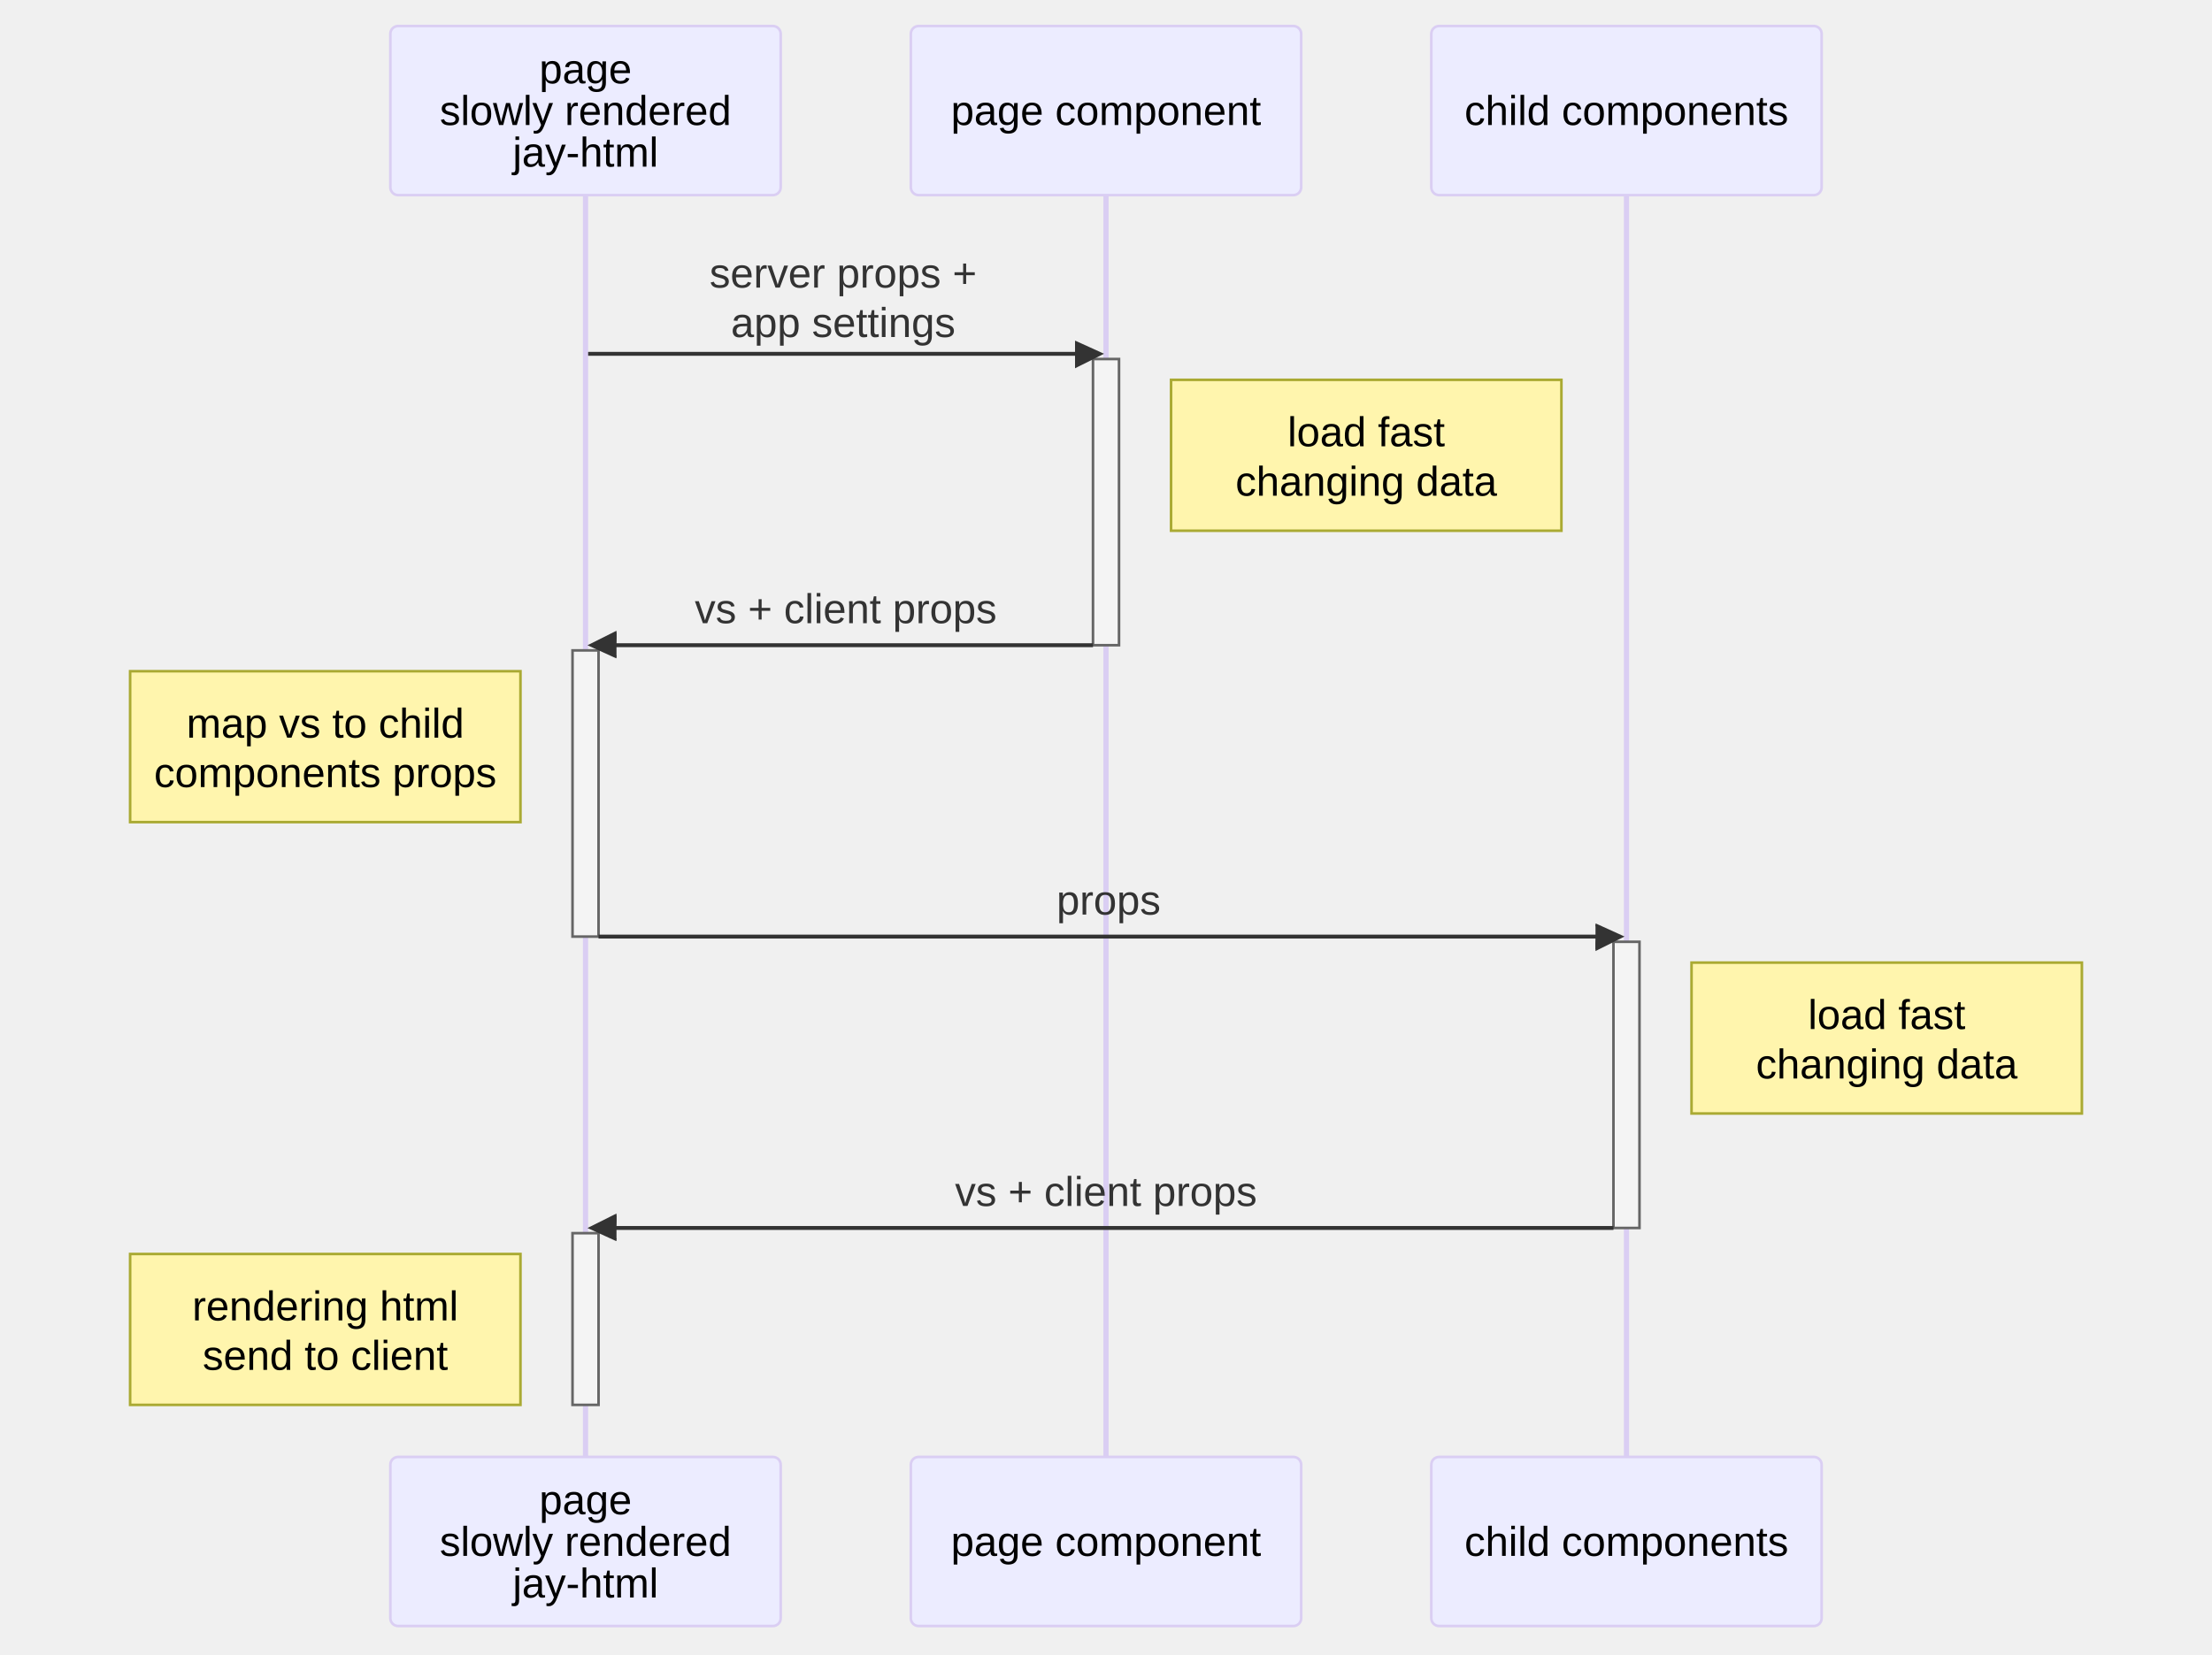
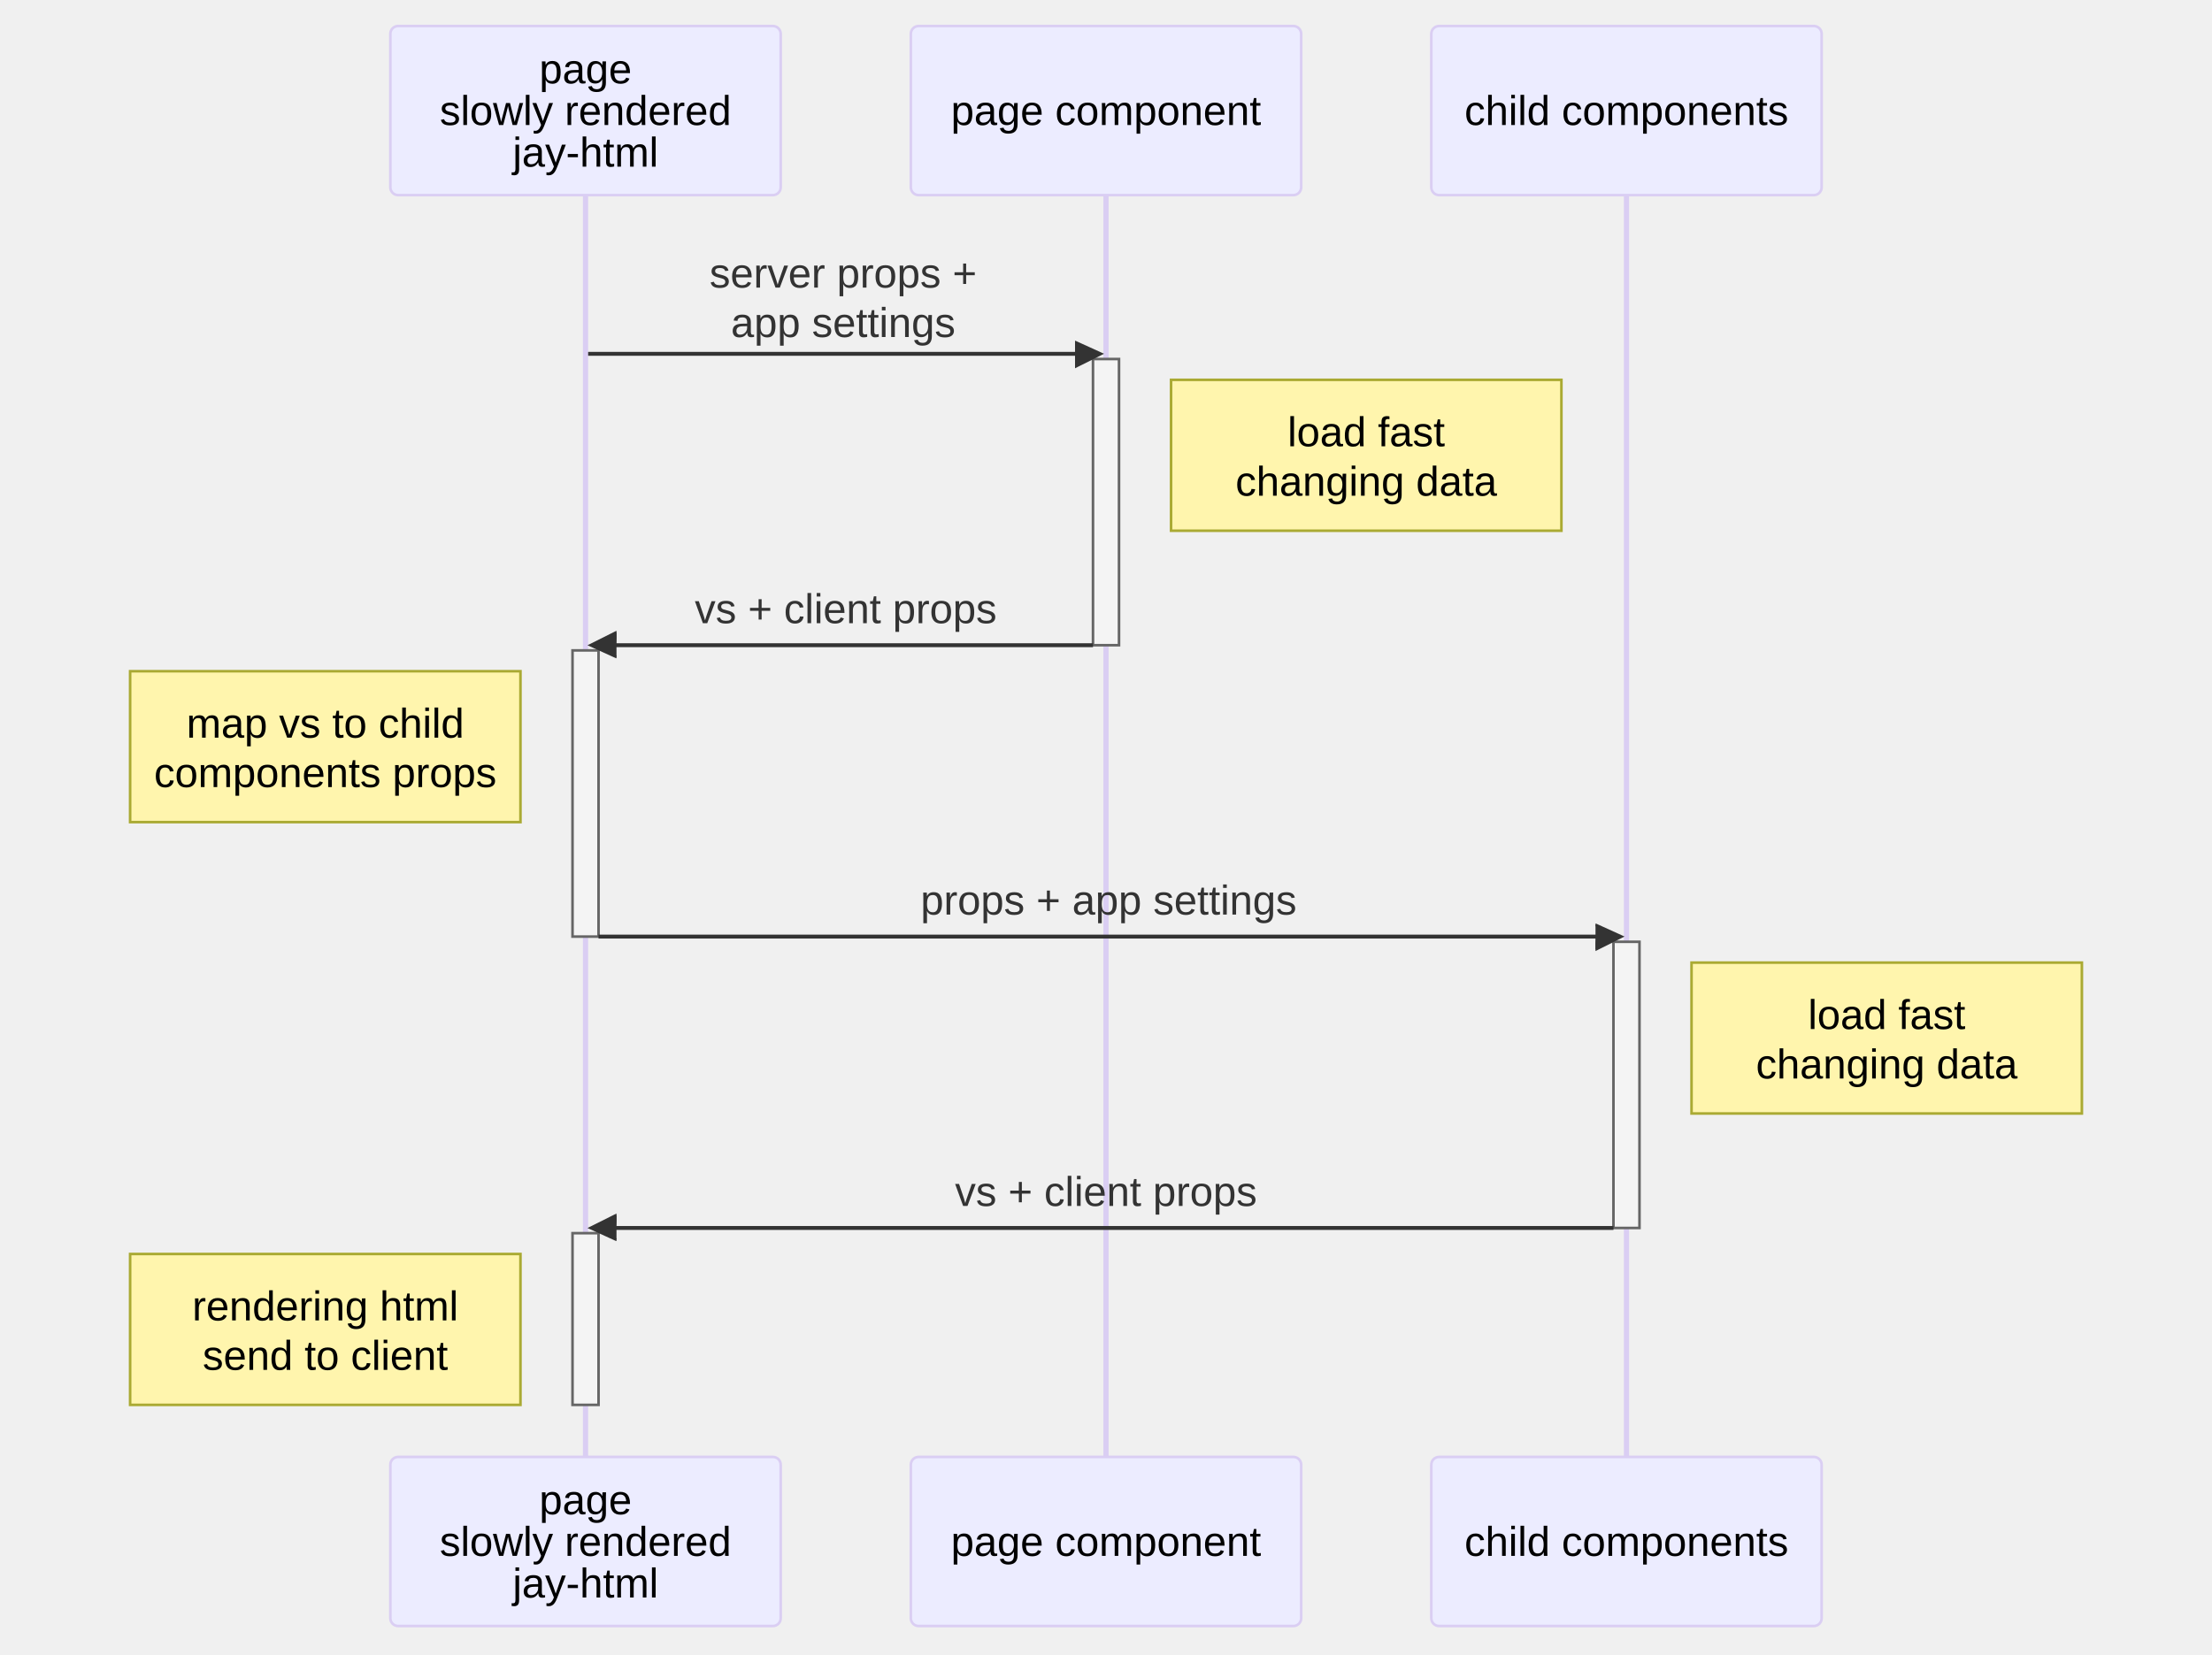
<svg xmlns="http://www.w3.org/2000/svg" aria-roledescription="sequence" role="graphics-document document" viewBox="-150 -10 850 636" style="max-width: 850px; background-color: white;" width="100%" id="my-svg">
  <g>
    <rect class="actor actor-bottom" ry="3" rx="3" name="child" height="65" width="150" stroke="#666" fill="#eaeaea" y="550" x="400" />
    <text style="text-anchor: middle; font-size: 16px; font-weight: 400;" class="actor actor-box" alignment-baseline="central" dominant-baseline="central" y="582.5" x="475">
      <tspan dy="0" x="475">child components</tspan>
    </text>
  </g>
  <g>
    <rect class="actor actor-bottom" ry="3" rx="3" name="comp" height="65" width="150" stroke="#666" fill="#eaeaea" y="550" x="200" />
    <text style="text-anchor: middle; font-size: 16px; font-weight: 400;" class="actor actor-box" alignment-baseline="central" dominant-baseline="central" y="582.5" x="275">
      <tspan dy="0" x="275">page component</tspan>
    </text>
  </g>
  <g>
    <rect class="actor actor-bottom" ry="3" rx="3" name="page" height="65" width="150" stroke="#666" fill="#eaeaea" y="550" x="0" />
    <text style="text-anchor: middle; font-size: 16px; font-weight: 400;" class="actor actor-box" alignment-baseline="central" dominant-baseline="central" y="582.5" x="75">
      <tspan dy="-16" x="75">page </tspan>
    </text>
    <text style="text-anchor: middle; font-size: 16px; font-weight: 400;" class="actor actor-box" alignment-baseline="central" dominant-baseline="central" y="582.5" x="75">
      <tspan dy="0" x="75">slowly rendered </tspan>
    </text>
    <text style="text-anchor: middle; font-size: 16px; font-weight: 400;" class="actor actor-box" alignment-baseline="central" dominant-baseline="central" y="582.5" x="75">
      <tspan dy="16" x="75">jay-html</tspan>
    </text>
  </g>
  <g>
    <line name="child" stroke="#999" stroke-width="0.5px" class="actor-line 200" y2="550" x2="475" y1="65" x1="475" id="actor2" />
    <g id="root-2">
      <rect class="actor actor-top" ry="3" rx="3" name="child" height="65" width="150" stroke="#666" fill="#eaeaea" y="0" x="400" />
      <text style="text-anchor: middle; font-size: 16px; font-weight: 400;" class="actor actor-box" alignment-baseline="central" dominant-baseline="central" y="32.5" x="475">
        <tspan dy="0" x="475">child components</tspan>
      </text>
    </g>
  </g>
  <g>
    <line name="comp" stroke="#999" stroke-width="0.5px" class="actor-line 200" y2="550" x2="275" y1="65" x1="275" id="actor1" />
    <g id="root-1">
      <rect class="actor actor-top" ry="3" rx="3" name="comp" height="65" width="150" stroke="#666" fill="#eaeaea" y="0" x="200" />
      <text style="text-anchor: middle; font-size: 16px; font-weight: 400;" class="actor actor-box" alignment-baseline="central" dominant-baseline="central" y="32.5" x="275">
        <tspan dy="0" x="275">page component</tspan>
      </text>
    </g>
  </g>
  <g>
    <line name="page" stroke="#999" stroke-width="0.5px" class="actor-line 200" y2="550" x2="75" y1="65" x1="75" id="actor0" />
    <g id="root-0">
      <rect class="actor actor-top" ry="3" rx="3" name="page" height="65" width="150" stroke="#666" fill="#eaeaea" y="0" x="0" />
      <text style="text-anchor: middle; font-size: 16px; font-weight: 400;" class="actor actor-box" alignment-baseline="central" dominant-baseline="central" y="32.5" x="75">
        <tspan dy="-16" x="75">page </tspan>
      </text>
      <text style="text-anchor: middle; font-size: 16px; font-weight: 400;" class="actor actor-box" alignment-baseline="central" dominant-baseline="central" y="32.5" x="75">
        <tspan dy="0" x="75">slowly rendered </tspan>
      </text>
      <text style="text-anchor: middle; font-size: 16px; font-weight: 400;" class="actor actor-box" alignment-baseline="central" dominant-baseline="central" y="32.5" x="75">
        <tspan dy="16" x="75">jay-html</tspan>
      </text>
    </g>
  </g>
  <style>#my-svg{font-family:"trebuchet ms",verdana,arial,sans-serif;font-size:16px;fill:#333;}#my-svg .error-icon{fill:#552222;}#my-svg .error-text{fill:#552222;stroke:#552222;}#my-svg .edge-thickness-normal{stroke-width:1px;}#my-svg .edge-thickness-thick{stroke-width:3.5px;}#my-svg .edge-pattern-solid{stroke-dasharray:0;}#my-svg .edge-thickness-invisible{stroke-width:0;fill:none;}#my-svg .edge-pattern-dashed{stroke-dasharray:3;}#my-svg .edge-pattern-dotted{stroke-dasharray:2;}#my-svg .marker{fill:#333333;stroke:#333333;}#my-svg .marker.cross{stroke:#333333;}#my-svg svg{font-family:"trebuchet ms",verdana,arial,sans-serif;font-size:16px;}#my-svg p{margin:0;}#my-svg .actor{stroke:hsl(259.626, 59.777%, 87.902%);fill:#ECECFF;}#my-svg text.actor&gt;tspan{fill:black;stroke:none;}#my-svg .actor-line{stroke:hsl(259.626, 59.777%, 87.902%);}#my-svg .messageLine0{stroke-width:1.5;stroke-dasharray:none;stroke:#333;}#my-svg .messageLine1{stroke-width:1.5;stroke-dasharray:2,2;stroke:#333;}#my-svg #arrowhead path{fill:#333;stroke:#333;}#my-svg .sequenceNumber{fill:white;}#my-svg #sequencenumber{fill:#333;}#my-svg #crosshead path{fill:#333;stroke:#333;}#my-svg .messageText{fill:#333;stroke:none;}#my-svg .labelBox{stroke:hsl(259.626, 59.777%, 87.902%);fill:#ECECFF;}#my-svg .labelText,#my-svg .labelText&gt;tspan{fill:black;stroke:none;}#my-svg .loopText,#my-svg .loopText&gt;tspan{fill:black;stroke:none;}#my-svg .loopLine{stroke-width:2px;stroke-dasharray:2,2;stroke:hsl(259.626, 59.777%, 87.902%);fill:hsl(259.626, 59.777%, 87.902%);}#my-svg .note{stroke:#aaaa33;fill:#fff5ad;}#my-svg .noteText,#my-svg .noteText&gt;tspan{fill:black;stroke:none;}#my-svg .activation0{fill:#f4f4f4;stroke:#666;}#my-svg .activation1{fill:#f4f4f4;stroke:#666;}#my-svg .activation2{fill:#f4f4f4;stroke:#666;}#my-svg .actorPopupMenu{position:absolute;}#my-svg .actorPopupMenuPanel{position:absolute;fill:#ECECFF;box-shadow:0px 8px 16px 0px rgba(0,0,0,0.2);filter:drop-shadow(3px 5px 2px rgb(0 0 0 / 0.4));}#my-svg .actor-man line{stroke:hsl(259.626, 59.777%, 87.902%);fill:#ECECFF;}#my-svg .actor-man circle,#my-svg line{stroke:hsl(259.626, 59.777%, 87.902%);fill:#ECECFF;stroke-width:2px;}#my-svg :root{--mermaid-font-family:"trebuchet ms",verdana,arial,sans-serif;}</style>
  <g />
  <defs>
    <symbol height="24" width="24" id="computer">
      <path d="M2 2v13h20v-13h-20zm18 11h-16v-9h16v9zm-10.228 6l.466-1h3.524l.467 1h-4.457zm14.228 3h-24l2-6h2.104l-1.33 4h18.45l-1.297-4h2.073l2 6zm-5-10h-14v-7h14v7z" transform="scale(.5)" />
    </symbol>
  </defs>
  <defs>
    <symbol clip-rule="evenodd" fill-rule="evenodd" id="database">
      <path d="M12.258.001l.256.004.255.005.253.008.251.01.249.012.247.015.246.016.242.019.241.02.239.023.236.024.233.027.231.028.229.031.225.032.223.034.22.036.217.038.214.04.211.041.208.043.205.045.201.046.198.048.194.05.191.051.187.053.183.054.18.056.175.057.172.059.168.06.163.061.16.063.155.064.15.066.074.033.073.033.071.034.07.034.069.035.068.035.067.035.066.035.064.036.064.036.062.036.06.036.06.037.058.037.058.037.055.038.055.038.053.038.052.038.051.039.05.039.048.039.047.039.045.04.044.04.043.04.041.04.04.041.039.041.037.041.036.041.034.041.033.042.032.042.03.042.029.042.027.042.026.043.024.043.023.043.021.043.02.043.018.044.017.043.015.044.013.044.012.044.011.045.009.044.007.045.006.045.004.045.002.045.001.045v17l-.001.045-.002.045-.004.045-.006.045-.007.045-.009.044-.011.045-.012.044-.013.044-.015.044-.017.043-.018.044-.02.043-.021.043-.023.043-.024.043-.026.043-.027.042-.029.042-.03.042-.032.042-.033.042-.034.041-.036.041-.037.041-.039.041-.04.041-.041.04-.043.04-.044.04-.045.04-.047.039-.048.039-.05.039-.051.039-.052.038-.053.038-.055.038-.055.038-.058.037-.058.037-.06.037-.06.036-.062.036-.064.036-.064.036-.066.035-.067.035-.068.035-.069.035-.07.034-.071.034-.073.033-.074.033-.15.066-.155.064-.16.063-.163.061-.168.06-.172.059-.175.057-.18.056-.183.054-.187.053-.191.051-.194.05-.198.048-.201.046-.205.045-.208.043-.211.041-.214.04-.217.038-.22.036-.223.034-.225.032-.229.031-.231.028-.233.027-.236.024-.239.023-.241.02-.242.019-.246.016-.247.015-.249.012-.251.01-.253.008-.255.005-.256.004-.258.001-.258-.001-.256-.004-.255-.005-.253-.008-.251-.01-.249-.012-.247-.015-.245-.016-.243-.019-.241-.02-.238-.023-.236-.024-.234-.027-.231-.028-.228-.031-.226-.032-.223-.034-.22-.036-.217-.038-.214-.04-.211-.041-.208-.043-.204-.045-.201-.046-.198-.048-.195-.05-.19-.051-.187-.053-.184-.054-.179-.056-.176-.057-.172-.059-.167-.06-.164-.061-.159-.063-.155-.064-.151-.066-.074-.033-.072-.033-.072-.034-.07-.034-.069-.035-.068-.035-.067-.035-.066-.035-.064-.036-.063-.036-.062-.036-.061-.036-.06-.037-.058-.037-.057-.037-.056-.038-.055-.038-.053-.038-.052-.038-.051-.039-.049-.039-.049-.039-.046-.039-.046-.04-.044-.04-.043-.04-.041-.04-.04-.041-.039-.041-.037-.041-.036-.041-.034-.041-.033-.042-.032-.042-.03-.042-.029-.042-.027-.042-.026-.043-.024-.043-.023-.043-.021-.043-.02-.043-.018-.044-.017-.043-.015-.044-.013-.044-.012-.044-.011-.045-.009-.044-.007-.045-.006-.045-.004-.045-.002-.045-.001-.045v-17l.001-.045.002-.045.004-.045.006-.045.007-.045.009-.044.011-.045.012-.044.013-.044.015-.044.017-.043.018-.044.02-.043.021-.043.023-.043.024-.043.026-.043.027-.042.029-.042.03-.042.032-.042.033-.042.034-.041.036-.041.037-.041.039-.041.04-.041.041-.04.043-.04.044-.04.046-.04.046-.039.049-.039.049-.039.051-.039.052-.038.053-.038.055-.038.056-.038.057-.037.058-.037.06-.037.061-.036.062-.036.063-.036.064-.036.066-.035.067-.035.068-.035.069-.035.07-.034.072-.034.072-.033.074-.033.151-.066.155-.064.159-.063.164-.061.167-.06.172-.059.176-.057.179-.056.184-.054.187-.053.19-.051.195-.05.198-.048.201-.046.204-.045.208-.043.211-.041.214-.04.217-.038.22-.036.223-.034.226-.032.228-.031.231-.028.234-.027.236-.024.238-.023.241-.02.243-.019.245-.016.247-.015.249-.012.251-.01.253-.008.255-.005.256-.004.258-.001.258.001zm-9.258 20.499v.01l.001.021.003.021.004.022.005.021.006.022.007.022.009.023.01.022.011.023.012.023.013.023.015.023.016.024.017.023.018.024.019.024.021.024.022.025.023.024.024.025.052.049.056.05.061.051.066.051.07.051.075.051.079.052.084.052.088.052.092.052.097.052.102.051.105.052.11.052.114.051.119.051.123.051.127.05.131.05.135.05.139.048.144.049.147.047.152.047.155.047.16.045.163.045.167.043.171.043.176.041.178.041.183.039.187.039.19.037.194.035.197.035.202.033.204.031.209.03.212.029.216.027.219.025.222.024.226.021.23.02.233.018.236.016.24.015.243.012.246.01.249.008.253.005.256.004.259.001.26-.001.257-.004.254-.005.25-.008.247-.011.244-.012.241-.014.237-.016.233-.018.231-.021.226-.021.224-.024.22-.026.216-.027.212-.028.21-.031.205-.031.202-.034.198-.034.194-.036.191-.037.187-.039.183-.04.179-.04.175-.042.172-.043.168-.044.163-.045.16-.046.155-.046.152-.047.148-.048.143-.049.139-.049.136-.05.131-.05.126-.05.123-.051.118-.052.114-.051.11-.052.106-.052.101-.052.096-.052.092-.052.088-.053.083-.051.079-.052.074-.052.07-.051.065-.051.06-.051.056-.05.051-.05.023-.024.023-.025.021-.024.02-.024.019-.024.018-.024.017-.024.015-.023.014-.024.013-.023.012-.023.01-.023.01-.022.008-.022.006-.022.006-.022.004-.022.004-.021.001-.021.001-.021v-4.127l-.077.055-.08.053-.083.054-.085.053-.087.052-.09.052-.093.051-.095.05-.097.05-.1.049-.102.049-.105.048-.106.047-.109.047-.111.046-.114.045-.115.045-.118.044-.12.043-.122.042-.124.042-.126.041-.128.04-.13.04-.132.038-.134.038-.135.037-.138.037-.139.035-.142.035-.143.034-.144.033-.147.032-.148.031-.15.03-.151.03-.153.029-.154.027-.156.027-.158.026-.159.025-.161.024-.162.023-.163.022-.165.021-.166.02-.167.019-.169.018-.169.017-.171.016-.173.015-.173.014-.175.013-.175.012-.177.011-.178.01-.179.008-.179.008-.181.006-.182.005-.182.004-.184.003-.184.002h-.37l-.184-.002-.184-.003-.182-.004-.182-.005-.181-.006-.179-.008-.179-.008-.178-.01-.176-.011-.176-.012-.175-.013-.173-.014-.172-.015-.171-.016-.17-.017-.169-.018-.167-.019-.166-.02-.165-.021-.163-.022-.162-.023-.161-.024-.159-.025-.157-.026-.156-.027-.155-.027-.153-.029-.151-.03-.15-.03-.148-.031-.146-.032-.145-.033-.143-.034-.141-.035-.14-.035-.137-.037-.136-.037-.134-.038-.132-.038-.13-.04-.128-.04-.126-.041-.124-.042-.122-.042-.12-.044-.117-.043-.116-.045-.113-.045-.112-.046-.109-.047-.106-.047-.105-.048-.102-.049-.1-.049-.097-.05-.095-.05-.093-.052-.09-.051-.087-.052-.085-.053-.083-.054-.08-.054-.077-.054v4.127zm0-5.654v.011l.001.021.003.021.004.021.005.022.006.022.007.022.009.022.01.022.011.023.012.023.013.023.015.024.016.023.017.024.018.024.019.024.021.024.022.024.023.025.024.024.052.05.056.05.061.05.066.051.07.051.075.052.079.051.084.052.088.052.092.052.097.052.102.052.105.052.11.051.114.051.119.052.123.05.127.051.131.05.135.049.139.049.144.048.147.048.152.047.155.046.16.045.163.045.167.044.171.042.176.042.178.04.183.04.187.038.19.037.194.036.197.034.202.033.204.032.209.03.212.028.216.027.219.025.222.024.226.022.23.02.233.018.236.016.24.014.243.012.246.01.249.008.253.006.256.003.259.001.26-.001.257-.003.254-.006.25-.008.247-.01.244-.012.241-.015.237-.016.233-.018.231-.02.226-.022.224-.024.22-.025.216-.027.212-.029.21-.03.205-.032.202-.033.198-.035.194-.036.191-.037.187-.039.183-.039.179-.041.175-.042.172-.043.168-.044.163-.045.16-.045.155-.047.152-.047.148-.048.143-.048.139-.05.136-.049.131-.05.126-.051.123-.051.118-.051.114-.052.11-.052.106-.052.101-.052.096-.052.092-.052.088-.052.083-.052.079-.052.074-.051.07-.052.065-.051.06-.05.056-.051.051-.049.023-.025.023-.024.021-.025.02-.024.019-.024.018-.024.017-.024.015-.023.014-.023.013-.024.012-.022.01-.023.01-.023.008-.022.006-.022.006-.022.004-.021.004-.022.001-.021.001-.021v-4.139l-.077.054-.08.054-.083.054-.085.052-.087.053-.09.051-.093.051-.095.051-.097.05-.1.049-.102.049-.105.048-.106.047-.109.047-.111.046-.114.045-.115.044-.118.044-.12.044-.122.042-.124.042-.126.041-.128.04-.13.039-.132.039-.134.038-.135.037-.138.036-.139.036-.142.035-.143.033-.144.033-.147.033-.148.031-.15.03-.151.03-.153.028-.154.028-.156.027-.158.026-.159.025-.161.024-.162.023-.163.022-.165.021-.166.02-.167.019-.169.018-.169.017-.171.016-.173.015-.173.014-.175.013-.175.012-.177.011-.178.009-.179.009-.179.007-.181.007-.182.005-.182.004-.184.003-.184.002h-.37l-.184-.002-.184-.003-.182-.004-.182-.005-.181-.007-.179-.007-.179-.009-.178-.009-.176-.011-.176-.012-.175-.013-.173-.014-.172-.015-.171-.016-.17-.017-.169-.018-.167-.019-.166-.02-.165-.021-.163-.022-.162-.023-.161-.024-.159-.025-.157-.026-.156-.027-.155-.028-.153-.028-.151-.03-.15-.03-.148-.031-.146-.033-.145-.033-.143-.033-.141-.035-.14-.036-.137-.036-.136-.037-.134-.038-.132-.039-.13-.039-.128-.04-.126-.041-.124-.042-.122-.043-.12-.043-.117-.044-.116-.044-.113-.046-.112-.046-.109-.046-.106-.047-.105-.048-.102-.049-.1-.049-.097-.05-.095-.051-.093-.051-.09-.051-.087-.053-.085-.052-.083-.054-.08-.054-.077-.054v4.139zm0-5.666v.011l.001.02.003.022.004.021.005.022.006.021.007.022.009.023.01.022.011.023.012.023.013.023.015.023.016.024.017.024.018.023.019.024.021.025.022.024.023.024.024.025.052.05.056.05.061.05.066.051.07.051.075.052.079.051.084.052.088.052.092.052.097.052.102.052.105.051.11.052.114.051.119.051.123.051.127.05.131.05.135.05.139.049.144.048.147.048.152.047.155.046.16.045.163.045.167.043.171.043.176.042.178.04.183.04.187.038.19.037.194.036.197.034.202.033.204.032.209.03.212.028.216.027.219.025.222.024.226.021.23.02.233.018.236.017.24.014.243.012.246.01.249.008.253.006.256.003.259.001.26-.001.257-.003.254-.006.25-.008.247-.01.244-.013.241-.014.237-.016.233-.018.231-.02.226-.022.224-.024.22-.025.216-.027.212-.029.21-.03.205-.032.202-.033.198-.035.194-.036.191-.037.187-.039.183-.039.179-.041.175-.042.172-.043.168-.044.163-.045.16-.045.155-.047.152-.047.148-.048.143-.049.139-.049.136-.049.131-.051.126-.05.123-.051.118-.052.114-.051.11-.052.106-.052.101-.052.096-.052.092-.052.088-.052.083-.052.079-.052.074-.052.07-.051.065-.051.06-.051.056-.05.051-.049.023-.025.023-.025.021-.024.02-.024.019-.024.018-.024.017-.024.015-.023.014-.024.013-.023.012-.023.01-.022.01-.023.008-.022.006-.022.006-.022.004-.022.004-.021.001-.021.001-.021v-4.153l-.077.054-.08.054-.083.053-.085.053-.087.053-.09.051-.093.051-.095.051-.097.05-.1.049-.102.048-.105.048-.106.048-.109.046-.111.046-.114.046-.115.044-.118.044-.12.043-.122.043-.124.042-.126.041-.128.04-.13.039-.132.039-.134.038-.135.037-.138.036-.139.036-.142.034-.143.034-.144.033-.147.032-.148.032-.15.03-.151.03-.153.028-.154.028-.156.027-.158.026-.159.024-.161.024-.162.023-.163.023-.165.021-.166.02-.167.019-.169.018-.169.017-.171.016-.173.015-.173.014-.175.013-.175.012-.177.01-.178.01-.179.009-.179.007-.181.006-.182.006-.182.004-.184.003-.184.001-.185.001-.185-.001-.184-.001-.184-.003-.182-.004-.182-.006-.181-.006-.179-.007-.179-.009-.178-.01-.176-.01-.176-.012-.175-.013-.173-.014-.172-.015-.171-.016-.17-.017-.169-.018-.167-.019-.166-.02-.165-.021-.163-.023-.162-.023-.161-.024-.159-.024-.157-.026-.156-.027-.155-.028-.153-.028-.151-.03-.15-.03-.148-.032-.146-.032-.145-.033-.143-.034-.141-.034-.14-.036-.137-.036-.136-.037-.134-.038-.132-.039-.13-.039-.128-.041-.126-.041-.124-.041-.122-.043-.12-.043-.117-.044-.116-.044-.113-.046-.112-.046-.109-.046-.106-.048-.105-.048-.102-.048-.1-.05-.097-.049-.095-.051-.093-.051-.09-.052-.087-.052-.085-.053-.083-.053-.08-.054-.077-.054v4.153zm8.74-8.179l-.257.004-.254.005-.25.008-.247.011-.244.012-.241.014-.237.016-.233.018-.231.021-.226.022-.224.023-.22.026-.216.027-.212.028-.21.031-.205.032-.202.033-.198.034-.194.036-.191.038-.187.038-.183.04-.179.041-.175.042-.172.043-.168.043-.163.045-.16.046-.155.046-.152.048-.148.048-.143.048-.139.049-.136.05-.131.05-.126.051-.123.051-.118.051-.114.052-.11.052-.106.052-.101.052-.096.052-.092.052-.088.052-.083.052-.079.052-.074.051-.07.052-.065.051-.06.05-.056.05-.051.05-.023.025-.023.024-.021.024-.02.025-.019.024-.018.024-.017.023-.015.024-.014.023-.013.023-.012.023-.01.023-.01.022-.008.022-.006.023-.006.021-.004.022-.004.021-.001.021-.001.021.001.021.001.021.004.021.004.022.006.021.006.023.008.022.01.022.01.023.012.023.013.023.014.023.015.024.017.023.018.024.019.024.02.025.021.024.023.024.023.025.051.05.056.05.06.05.065.051.07.052.074.051.079.052.083.052.088.052.092.052.096.052.101.052.106.052.11.052.114.052.118.051.123.051.126.051.131.05.136.05.139.049.143.048.148.048.152.048.155.046.16.046.163.045.168.043.172.043.175.042.179.041.183.04.187.038.191.038.194.036.198.034.202.033.205.032.21.031.212.028.216.027.22.026.224.023.226.022.231.021.233.018.237.016.241.014.244.012.247.011.25.008.254.005.257.004.26.001.26-.001.257-.004.254-.005.25-.008.247-.011.244-.012.241-.014.237-.016.233-.018.231-.021.226-.022.224-.023.22-.026.216-.027.212-.028.21-.031.205-.032.202-.033.198-.034.194-.036.191-.038.187-.038.183-.04.179-.041.175-.042.172-.043.168-.043.163-.045.16-.046.155-.046.152-.048.148-.048.143-.048.139-.049.136-.05.131-.05.126-.051.123-.051.118-.051.114-.052.11-.052.106-.052.101-.052.096-.052.092-.052.088-.052.083-.052.079-.052.074-.051.07-.052.065-.051.06-.05.056-.05.051-.05.023-.025.023-.024.021-.024.02-.025.019-.024.018-.024.017-.023.015-.024.014-.023.013-.023.012-.023.01-.023.01-.022.008-.022.006-.023.006-.021.004-.022.004-.021.001-.021.001-.021-.001-.021-.001-.021-.004-.021-.004-.022-.006-.021-.006-.023-.008-.022-.01-.022-.01-.023-.012-.023-.013-.023-.014-.023-.015-.024-.017-.023-.018-.024-.019-.024-.02-.025-.021-.024-.023-.024-.023-.025-.051-.05-.056-.05-.06-.05-.065-.051-.07-.052-.074-.051-.079-.052-.083-.052-.088-.052-.092-.052-.096-.052-.101-.052-.106-.052-.11-.052-.114-.052-.118-.051-.123-.051-.126-.051-.131-.05-.136-.05-.139-.049-.143-.048-.148-.048-.152-.048-.155-.046-.16-.046-.163-.045-.168-.043-.172-.043-.175-.042-.179-.041-.183-.04-.187-.038-.191-.038-.194-.036-.198-.034-.202-.033-.205-.032-.21-.031-.212-.028-.216-.027-.22-.026-.224-.023-.226-.022-.231-.021-.233-.018-.237-.016-.241-.014-.244-.012-.247-.011-.25-.008-.254-.005-.257-.004-.26-.001-.26.001z" transform="scale(.5)" />
    </symbol>
  </defs>
  <defs>
    <symbol height="24" width="24" id="clock">
      <path d="M12 2c5.514 0 10 4.486 10 10s-4.486 10-10 10-10-4.486-10-10 4.486-10 10-10zm0-2c-6.627 0-12 5.373-12 12s5.373 12 12 12 12-5.373 12-12-5.373-12-12-12zm5.848 12.459c.202.038.202.333.001.372-1.907.361-6.045 1.111-6.547 1.111-.719 0-1.301-.582-1.301-1.301 0-.512.77-5.447 1.125-7.445.034-.192.312-.181.343.014l.985 6.238 5.394 1.011z" transform="scale(.5)" />
    </symbol>
  </defs>
  <defs>
    <marker orient="auto-start-reverse" markerHeight="12" markerWidth="12" markerUnits="userSpaceOnUse" refY="5" refX="7.9" id="arrowhead">
      <path d="M -1 0 L 10 5 L 0 10 z" />
    </marker>
  </defs>
  <defs>
    <marker refY="4.5" refX="4" orient="auto" markerHeight="8" markerWidth="15" id="crosshead">
      <path style="stroke-dasharray: 0, 0;" d="M 1,2 L 6,7 M 6,2 L 1,7" stroke-width="1pt" stroke="#000000" fill="none" />
    </marker>
  </defs>
  <defs>
    <marker orient="auto" markerHeight="28" markerWidth="20" refY="7" refX="15.5" id="filled-head">
      <path d="M 18,7 L9,13 L14,7 L9,1 Z" />
    </marker>
  </defs>
  <defs>
    <marker orient="auto" markerHeight="40" markerWidth="60" refY="15" refX="15" id="sequencenumber">
      <circle r="6" cy="15" cx="15" />
    </marker>
  </defs>
  <g>
    <rect class="activation0" height="110" width="10" stroke="#666" fill="#EDF2AE" y="128" x="270" />
  </g>
  <g>
    <rect class="note" height="58" width="150" stroke="#666" fill="#EDF2AE" y="136" x="300" />
    <text style="font-size: 16px; font-weight: 400;" dy="1em" class="noteText" alignment-baseline="middle" dominant-baseline="middle" text-anchor="middle" y="141" x="375">
      <tspan x="375">load fast</tspan>
    </text>
    <text style="font-size: 16px; font-weight: 400;" dy="1em" class="noteText" alignment-baseline="middle" dominant-baseline="middle" text-anchor="middle" y="160" x="375">
      <tspan x="375">changing data</tspan>
    </text>
  </g>
  <g>
    <rect class="activation0" height="110" width="10" stroke="#666" fill="#EDF2AE" y="240" x="70" />
  </g>
  <g>
    <rect class="note" height="58" width="150" stroke="#666" fill="#EDF2AE" y="248" x="-100" />
    <text style="font-size: 16px; font-weight: 400;" dy="1em" class="noteText" alignment-baseline="middle" dominant-baseline="middle" text-anchor="middle" y="253" x="-25">
      <tspan x="-25">map vs to child </tspan>
    </text>
    <text style="font-size: 16px; font-weight: 400;" dy="1em" class="noteText" alignment-baseline="middle" dominant-baseline="middle" text-anchor="middle" y="272" x="-25">
      <tspan x="-25">components props</tspan>
    </text>
  </g>
  <g>
    <rect class="activation0" height="110" width="10" stroke="#666" fill="#EDF2AE" y="352" x="470" />
  </g>
  <g>
    <rect class="note" height="58" width="150" stroke="#666" fill="#EDF2AE" y="360" x="500" />
    <text style="font-size: 16px; font-weight: 400;" dy="1em" class="noteText" alignment-baseline="middle" dominant-baseline="middle" text-anchor="middle" y="365" x="575">
      <tspan x="575">load fast</tspan>
    </text>
    <text style="font-size: 16px; font-weight: 400;" dy="1em" class="noteText" alignment-baseline="middle" dominant-baseline="middle" text-anchor="middle" y="384" x="575">
      <tspan x="575">changing data</tspan>
    </text>
  </g>
  <g>
    <rect class="activation0" height="66" width="10" stroke="#666" fill="#EDF2AE" y="464" x="70" />
  </g>
  <g>
    <rect class="note" height="58" width="150" stroke="#666" fill="#EDF2AE" y="472" x="-100" />
    <text style="font-size: 16px; font-weight: 400;" dy="1em" class="noteText" alignment-baseline="middle" dominant-baseline="middle" text-anchor="middle" y="477" x="-25">
      <tspan x="-25">rendering html</tspan>
    </text>
    <text style="font-size: 16px; font-weight: 400;" dy="1em" class="noteText" alignment-baseline="middle" dominant-baseline="middle" text-anchor="middle" y="496" x="-25">
      <tspan x="-25">send to client</tspan>
    </text>
  </g>
  <text style="font-size: 16px; font-weight: 400;" dy="1em" class="messageText" alignment-baseline="middle" dominant-baseline="middle" text-anchor="middle" y="80" x="174">server props + </text>
  <text style="font-size: 16px; font-weight: 400;" dy="1em" class="messageText" alignment-baseline="middle" dominant-baseline="middle" text-anchor="middle" y="99" x="174">app settings</text>
  <line style="fill: none;" marker-end="url(#arrowhead)" stroke="none" stroke-width="2" class="messageLine0" y2="126" x2="271" y1="126" x1="76" />
  <text style="font-size: 16px; font-weight: 400;" dy="1em" class="messageText" alignment-baseline="middle" dominant-baseline="middle" text-anchor="middle" y="209" x="175">vs + client props</text>
  <line style="fill: none;" marker-end="url(#arrowhead)" stroke="none" stroke-width="2" class="messageLine0" y2="238" x2="79" y1="238" x1="270" />
-   <text style="font-size: 16px; font-weight: 400;" dy="1em" class="messageText" alignment-baseline="middle" dominant-baseline="middle" text-anchor="middle" y="321" x="276">props</text>
+   <text style="font-size: 16px; font-weight: 400;" dy="1em" class="messageText" alignment-baseline="middle" dominant-baseline="middle" text-anchor="middle" y="321" x="276">props + app settings</text>
  <line style="fill: none;" marker-end="url(#arrowhead)" stroke="none" stroke-width="2" class="messageLine0" y2="350" x2="471" y1="350" x1="80" />
  <text style="font-size: 16px; font-weight: 400;" dy="1em" class="messageText" alignment-baseline="middle" dominant-baseline="middle" text-anchor="middle" y="433" x="275">vs + client props</text>
  <line style="fill: none;" marker-end="url(#arrowhead)" stroke="none" stroke-width="2" class="messageLine0" y2="462" x2="79" y1="462" x1="470" />
</svg>
